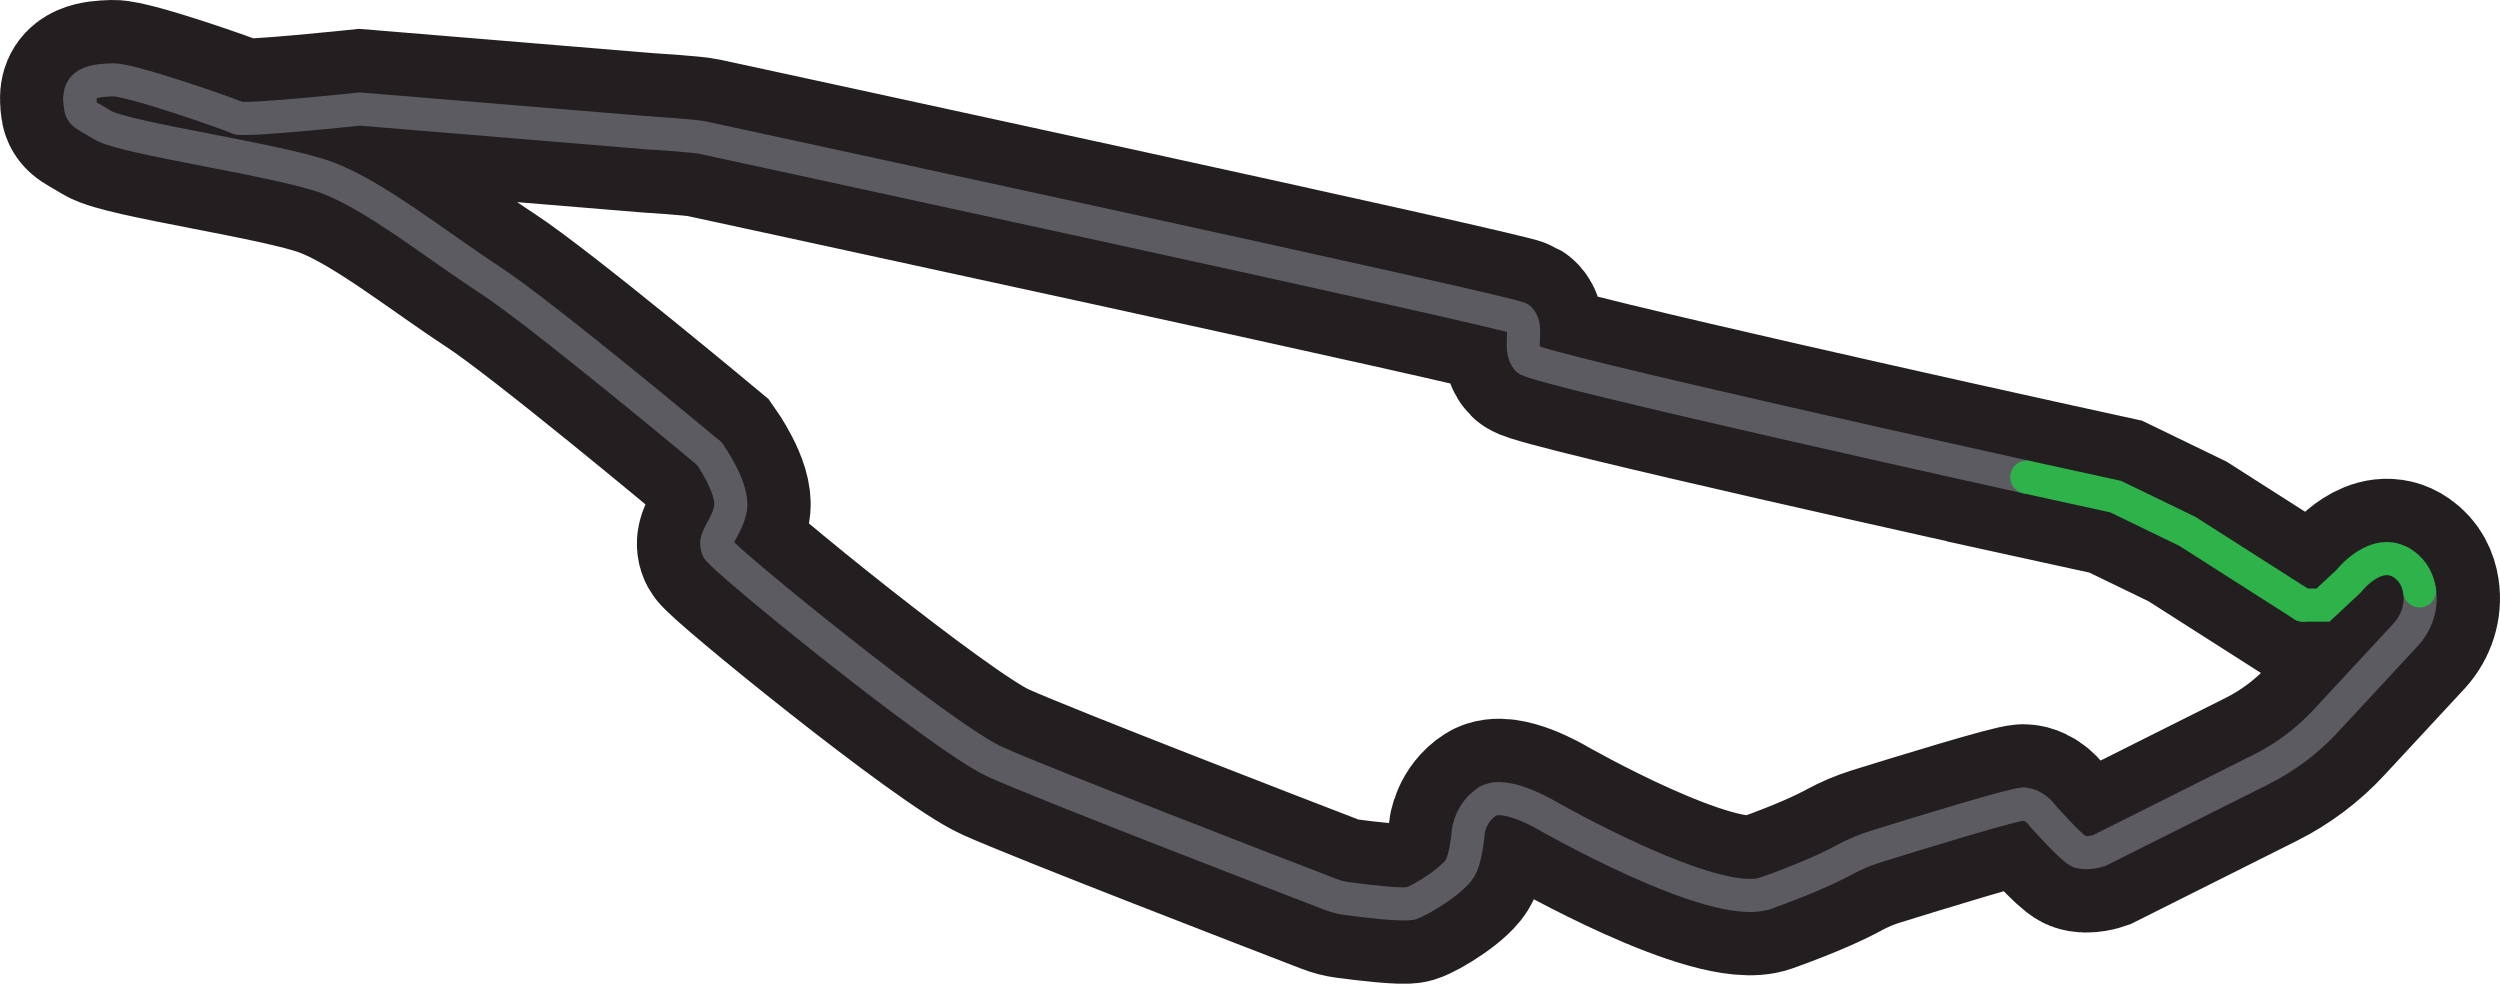
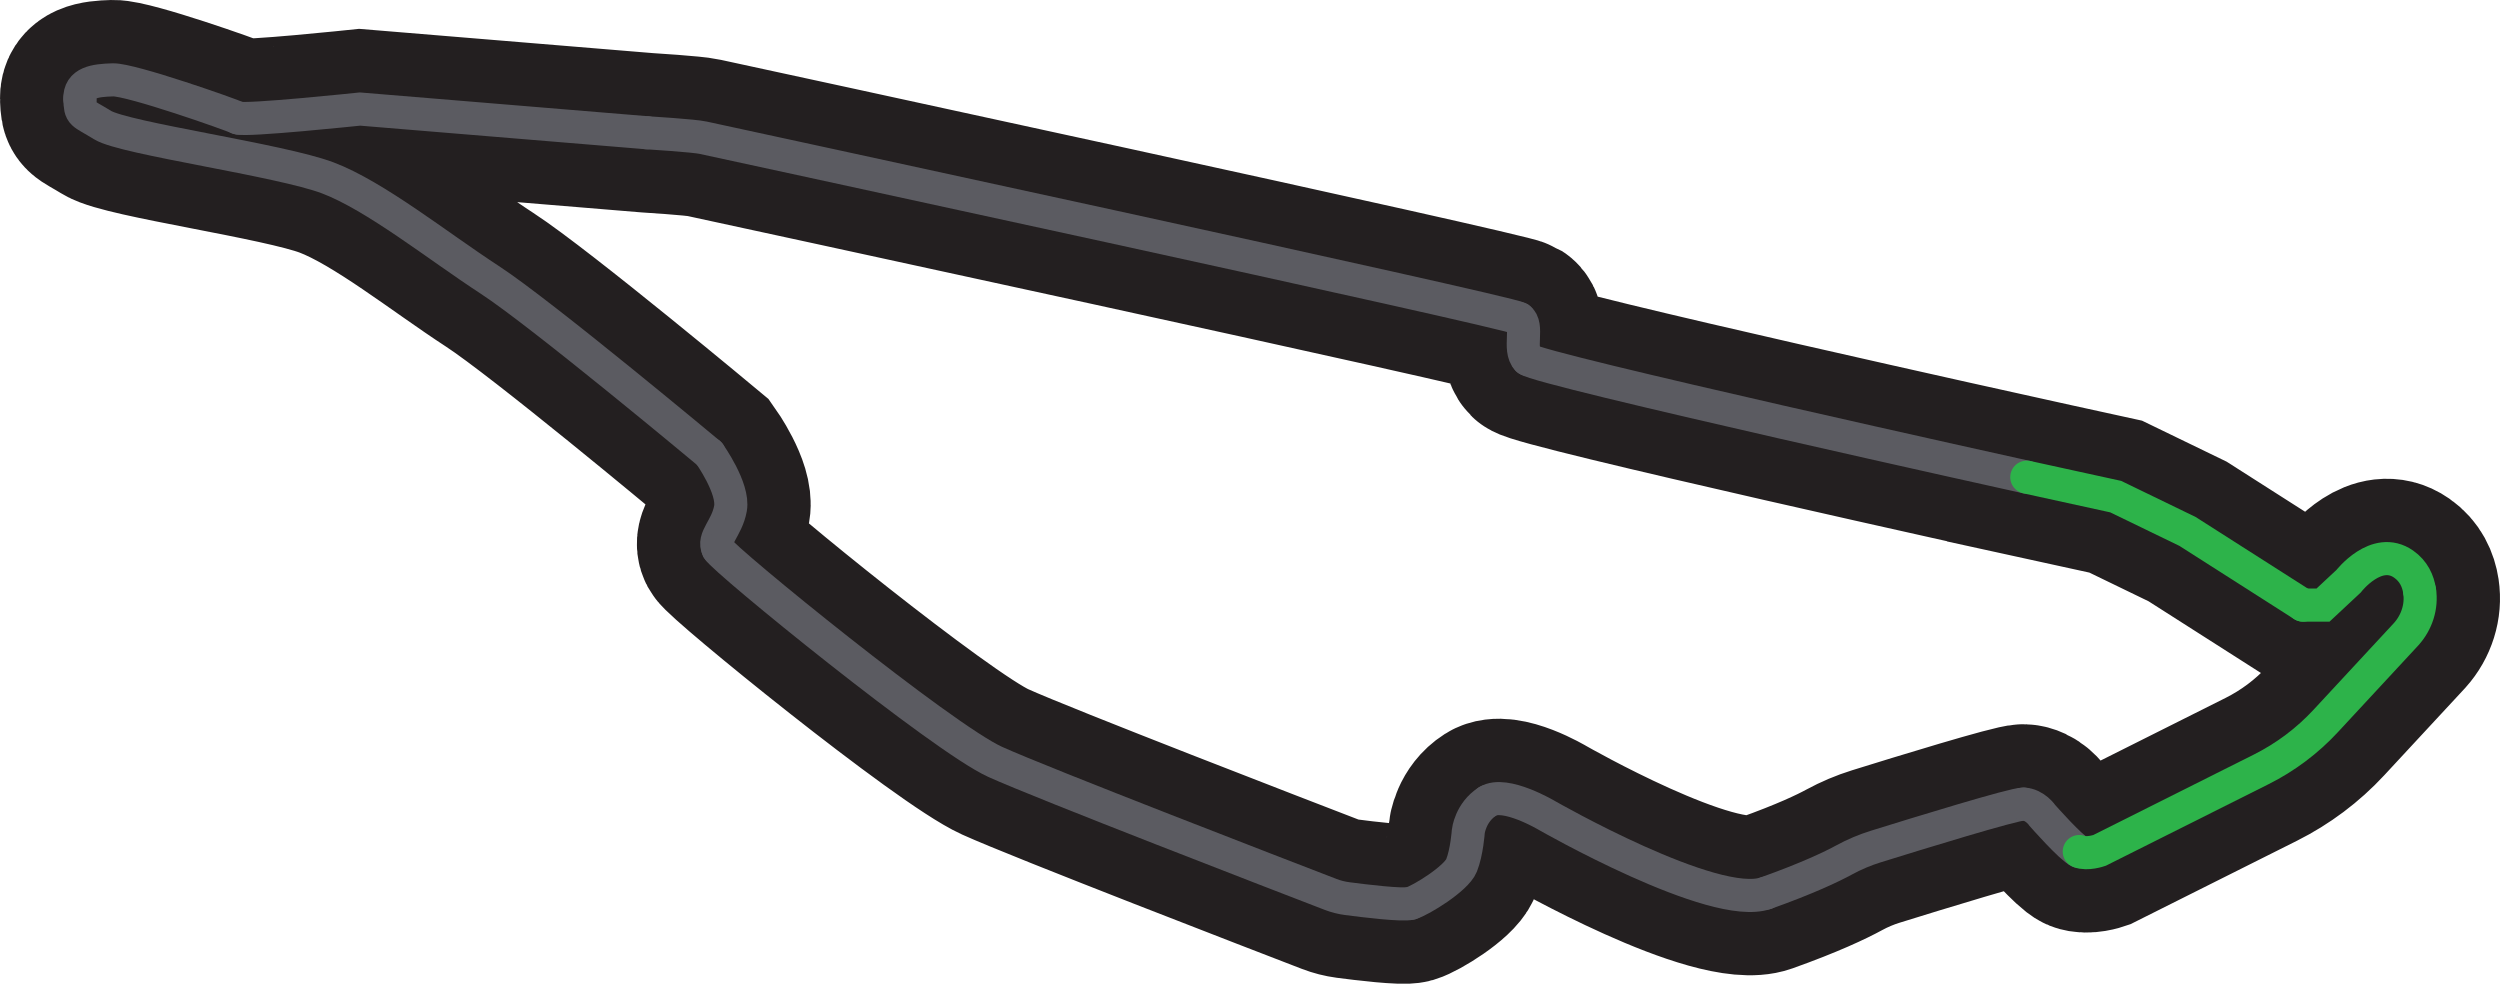
<svg xmlns="http://www.w3.org/2000/svg" id="Layer_2" data-name="Layer 2" viewBox="0 0 1737.78 683.85">
  <defs>
    <style>
      .cls-1 {
        stroke: #2db34a;
      }

      .cls-1, .cls-2, .cls-3 {
        fill: none;
        stroke-miterlimit: 10;
      }

      .cls-1, .cls-3 {
        stroke-linecap: round;
        stroke-width: 23px;
      }

      .cls-2 {
        stroke: #231f20;
        stroke-width: 111px;
      }

      .cls-3 {
        stroke: #5b5b61;
      }
    </style>
  </defs>
  <g id="Layer_2-2" data-name="Layer 2">
    <g>
      <path class="cls-2" d="M1408.85,331.68l61.8,13.53,49.94,24.2,80.25,51.21h13.92l17.76-16.58s19.4-25.08,38.25-11.94c7.07,4.93,10.1,11.88,11.12,18.65,1.64,10.83-1.94,21.81-9.24,29.97l-56.04,60.45c-12.79,13.8-27.96,25.18-44.78,33.61l-112.45,56.35s-8.6,2.98-14.06.78-25.56-25-25.56-25c0,0-5.12-7.68-13.23-7.99-6.31-.24-73.29,20.36-102.67,29.51-7.58,2.36-14.9,5.45-21.88,9.25-8.73,4.76-25.42,12.75-54.54,23.14-35.68,12.73-152.01-53.91-152.01-53.91,0,0-29.35-17.5-41.35-9.88-12,7.62-13.44,20.86-13.44,20.86,0,0-1.01,14.44-4.69,23.65-3.68,9.22-28.4,24.37-35.35,26.39-5.34,1.55-32.07-1.71-44.19-3.3-3.93-.52-7.77-1.5-11.46-2.92-32.57-12.54-200.45-77.29-233.23-92.15-36.34-16.47-188.56-140.3-192.59-147.88-4.03-7.58,6.14-14.34,8.65-28.28s-14.67-38.04-14.67-38.04c0,0-116.73-97.43-152.67-120.84-35.94-23.41-79.55-58.36-112.57-70.87-33.02-12.51-141.46-27.4-156.51-36.68-15.04-9.28-15.39-6.85-15.84-18.22-.45-11.37,10.34-12.92,22.97-13.26s82.35,24.21,86.94,26.48,84.8-6.18,84.8-6.18l199.5,16.48s32.79,2.03,39.02,3.45,559.93,120.91,567.05,125.51c7.12,4.6-.72,21.73,6.03,28.54,6.75,6.8,347.02,81.9,347.02,81.9Z" />
      <g>
        <path class="cls-3" d="M1061.82,249.78c6.75,6.8,347.02,81.9,347.02,81.9" />
        <path class="cls-3" d="M1055.8,221.25c7.12,4.6-.72,21.73,6.03,28.54" />
        <path class="cls-3" d="M449.72,92.28s32.79,2.03,39.02,3.45,559.93,120.91,567.05,125.51" />
        <path class="cls-3" d="M165.43,81.98c4.6,2.26,84.8-6.18,84.8-6.18l199.5,16.48" />
        <path class="cls-3" d="M55.51,68.77c-.45-11.37,10.34-12.92,22.97-13.26s82.35,24.21,86.94,26.48" />
        <path class="cls-3" d="M493.1,315.36s-116.73-97.43-152.67-120.84c-35.94-23.41-79.55-58.36-112.57-70.87s-141.46-27.4-156.51-36.68c-15.04-9.28-15.39-6.85-15.84-18.22" />
        <path class="cls-3" d="M499.12,381.69c-4.03-7.58,6.14-14.34,8.65-28.28s-14.67-38.04-14.67-38.04" />
        <path class="cls-3" d="M980.59,627.94c-5.34,1.55-32.07-1.71-44.19-3.3-3.93-.52-7.77-1.5-11.46-2.92-32.57-12.54-200.45-77.29-233.23-92.15-36.34-16.47-188.56-140.3-192.59-147.88" />
        <path class="cls-3" d="M1034.08,557.04c-12,7.62-13.44,20.86-13.44,20.86,0,0-1.01,14.44-4.69,23.65s-28.4,24.37-35.35,26.39" />
        <path class="cls-3" d="M1227.43,620.83c-35.68,12.73-152.01-53.91-152.01-53.91,0,0-29.35-17.5-41.35-9.88" />
        <path class="cls-3" d="M1406.52,558.94c-6.31-.24-73.29,20.36-102.67,29.51-7.58,2.36-14.9,5.45-21.88,9.25-8.73,4.76-25.42,12.75-54.54,23.14" />
        <path class="cls-3" d="M1445.31,591.92c-5.46-2.2-25.56-25-25.56-25,0,0-5.12-7.68-13.23-7.99" />
-         <path class="cls-3" d="M1681.89,410.75c1.64,10.83-1.94,21.81-9.24,29.97l-56.04,60.45c-12.79,13.8-27.96,25.18-44.78,33.61l-112.45,56.35s-8.6,2.98-14.06.78" />
+         <path class="cls-1" d="M1681.89,410.75c1.64,10.83-1.94,21.81-9.24,29.97l-56.04,60.45c-12.79,13.8-27.96,25.18-44.78,33.61l-112.45,56.35s-8.6,2.98-14.06.78" />
        <path class="cls-1" d="M1600.83,420.62h13.92l17.76-16.58s19.4-25.08,38.25-11.94c7.07,4.93,10.1,11.88,11.12,18.65" />
        <polyline class="cls-1" points="1408.85 331.68 1470.65 345.21 1520.58 369.41 1600.83 420.62" />
      </g>
    </g>
  </g>
</svg>
